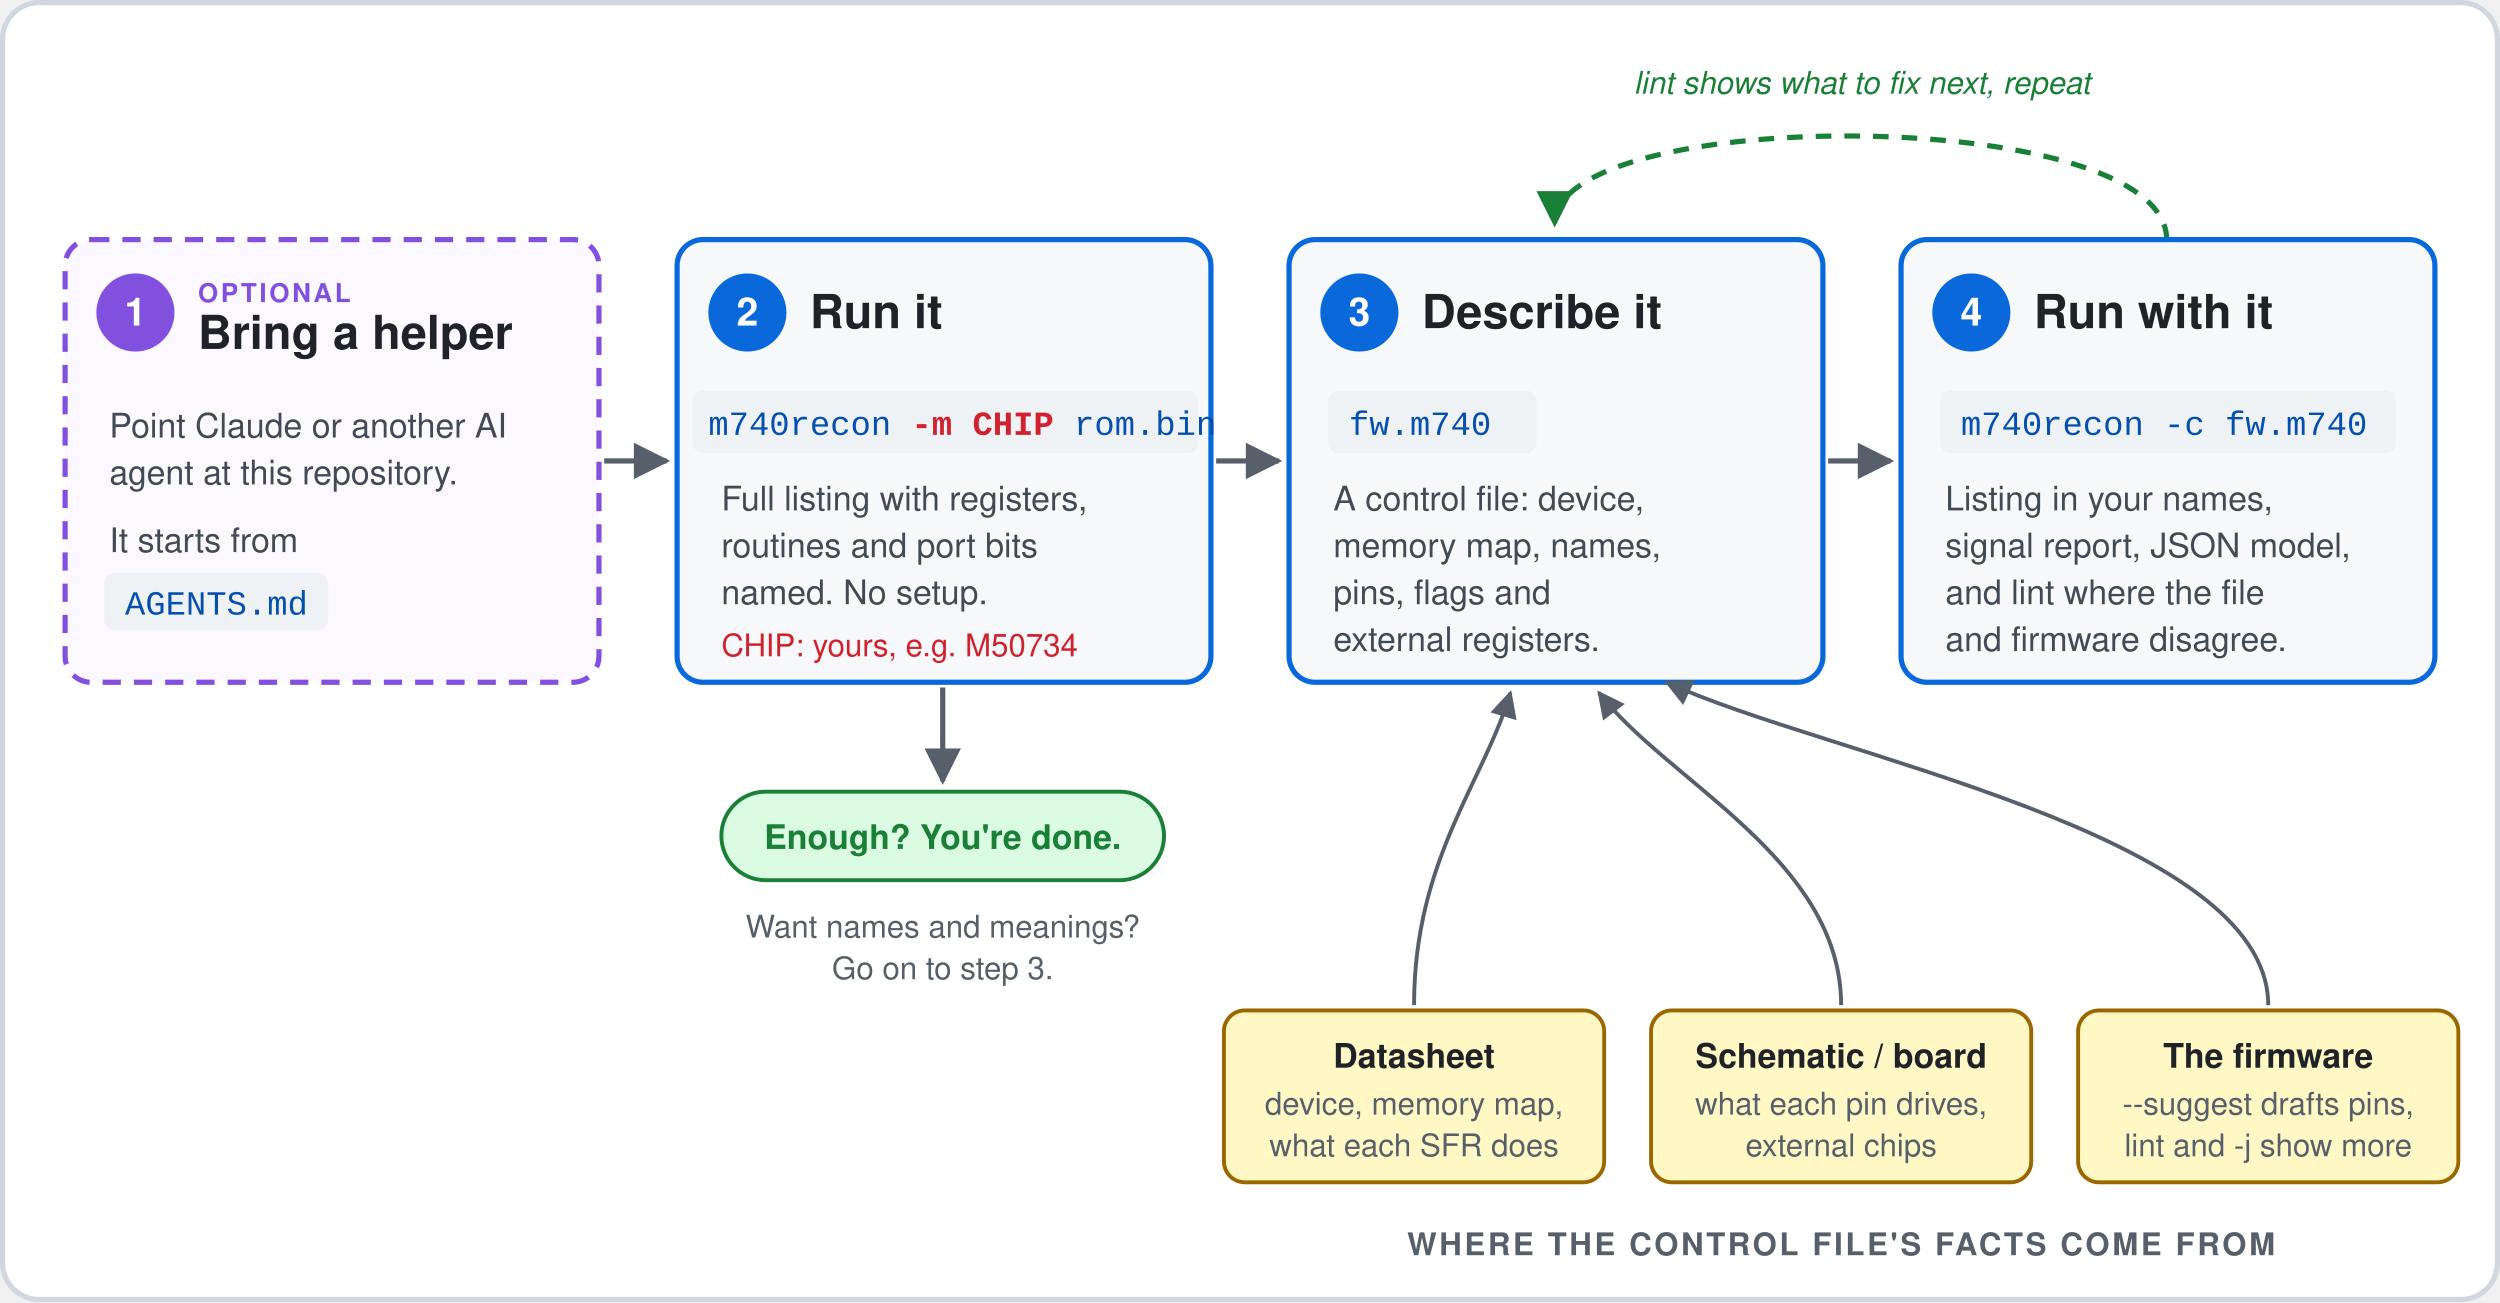
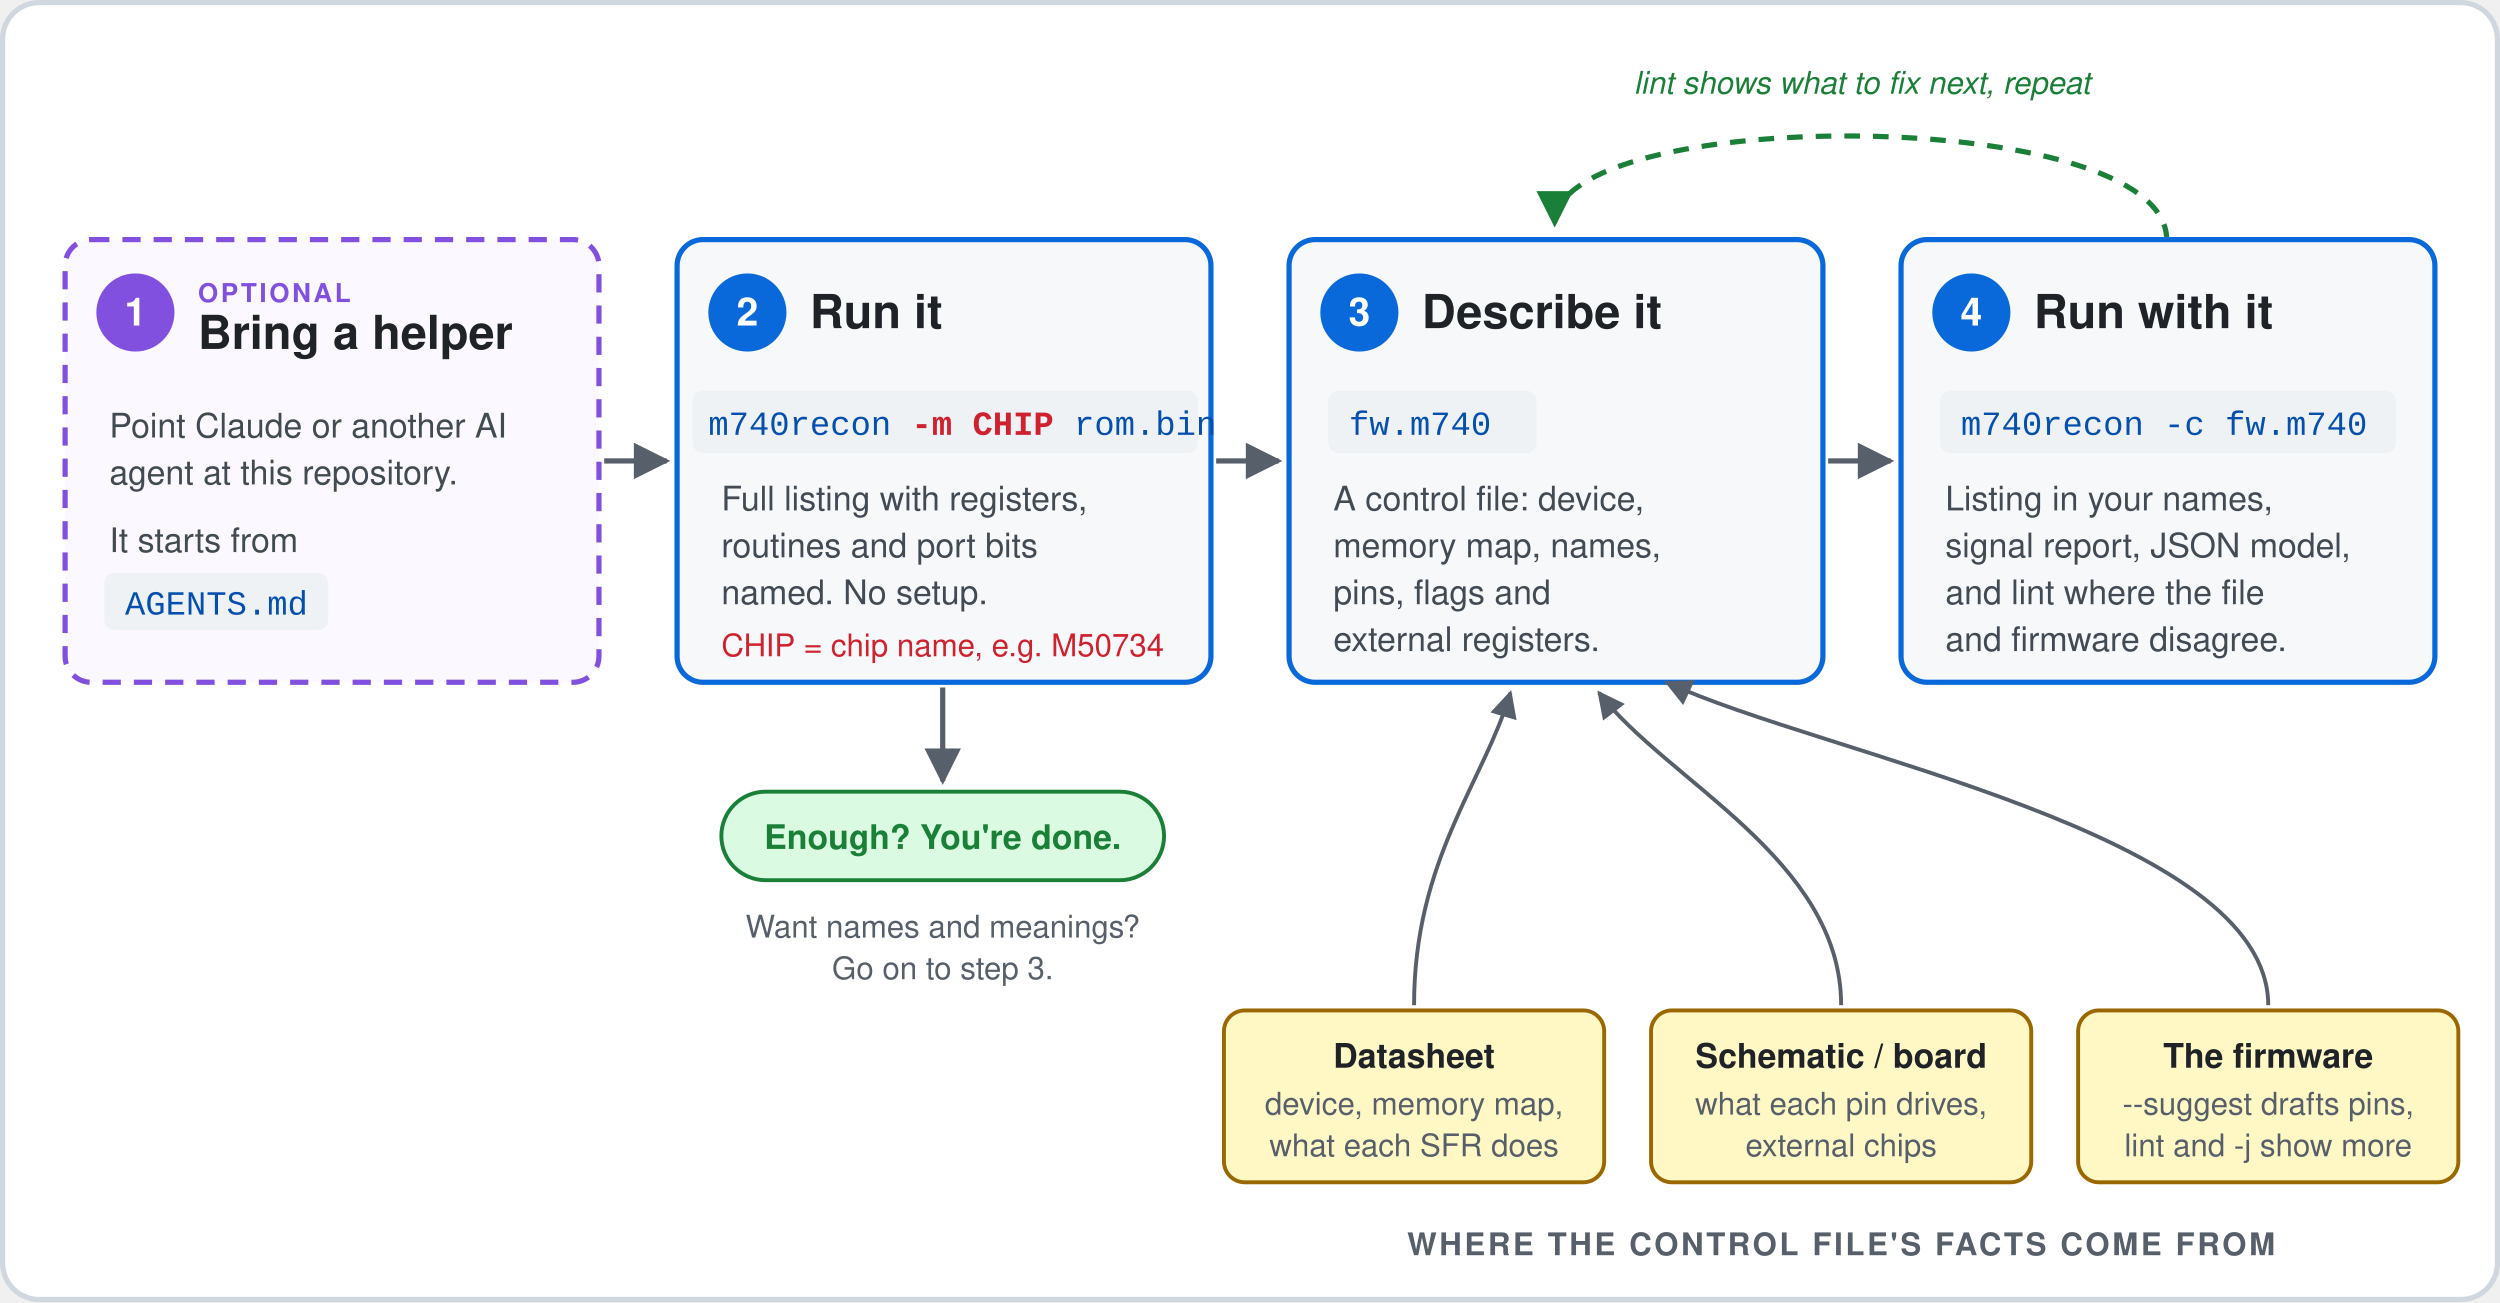
<svg xmlns="http://www.w3.org/2000/svg" viewBox="0 0 960 500" width="960" height="500" role="img" aria-labelledby="t d">
  <defs>
    <marker id="arrow" viewBox="0 0 10 10" refX="9" refY="5" markerWidth="7" markerHeight="7" orient="auto-start-reverse">
      <path d="M0,0 L10,5 L0,10 z" fill="#57606a" />
    </marker>
    <marker id="arrowG" viewBox="0 0 10 10" refX="9" refY="5" markerWidth="7" markerHeight="7" orient="auto-start-reverse">
      <path d="M0,0 L10,5 L0,10 z" fill="#1a7f37" />
    </marker>
    <style>
      text { font-family: -apple-system, "Segoe UI", Helvetica, Arial, sans-serif; fill: #1f2328; }
      .h { font-size: 18px; font-weight: 700; }
      .b { font-size: 13px; fill: #424a53; }
      .s { font-size: 12px; fill: #57606a; }
      .tag { font-size: 10px; font-weight: 700; letter-spacing: 1px; fill: #8250df; }
      .code { font-family: ui-monospace, SFMono-Regular, Consolas, "Liberation Mono", monospace; font-size: 13px; fill: #0550ae; }
      .num { font-size: 15px; font-weight: 700; fill: #ffffff; }
      .src { font-size: 13px; font-weight: 700; }
      .loop { font-size: 12px; font-style: italic; fill: #1a7f37; }
    </style>
  </defs>
  <rect x="1" y="1" width="958" height="498" rx="14" fill="#ffffff" stroke="#d0d7de" stroke-width="2" />
  <path d="M832,92 C832,40 597,40 597,86" fill="none" stroke="#1a7f37" stroke-width="2" stroke-dasharray="6 5" marker-end="url(#arrowG)" />
  <text x="715" y="36" text-anchor="middle" class="loop">lint shows what to fix next, repeat</text>
  <rect x="25" y="92" width="205" height="170" rx="10" fill="#fbf8ff" stroke="#8250df" stroke-width="2" stroke-dasharray="7 5" />
  <circle cx="52" cy="120" r="15" fill="#8250df" />
  <text x="52" y="125" text-anchor="middle" class="num">1</text>
  <text x="76" y="116" class="tag">OPTIONAL</text>
  <text x="76" y="134" class="h">Bring a helper</text>
  <text x="42" y="168" class="b">Point Claude or another AI</text>
  <text x="42" y="186" class="b">agent at this repository.</text>
  <text x="42" y="212" class="b">It starts from</text>
  <rect x="40" y="220" width="86" height="22" rx="4" fill="#eff2f5" />
  <text x="48" y="236" class="code">AGENTS.md</text>
  <rect x="260" y="92" width="205" height="170" rx="10" fill="#f6f8fa" stroke="#0969da" stroke-width="2" />
  <circle cx="287" cy="120" r="15" fill="#0969da" />
  <text x="287" y="125" text-anchor="middle" class="num">2</text>
  <text x="311" y="126" class="h">Run it</text>
  <rect x="266" y="150" width="194" height="24" rx="4" fill="#eff2f5" />
  <text x="272" y="167" class="code">m740recon <tspan style="font-weight:700;fill:#cf222e">-m CHIP</tspan> rom.bin</text>
  <text x="277" y="196" class="b">Full listing with registers,</text>
  <text x="277" y="214" class="b">routines and port bits</text>
  <text x="277" y="232" class="b">named. No setup.</text>
-   <text x="277" y="252" class="s" style="fill:#cf222e">CHIP: yours, e.g. M50734</text>
+   <text x="277" y="252" class="s" style="fill:#cf222e">CHIP = chip name, e.g. M50734</text>
  <rect x="495" y="92" width="205" height="170" rx="10" fill="#f6f8fa" stroke="#0969da" stroke-width="2" />
  <circle cx="522" cy="120" r="15" fill="#0969da" />
  <text x="522" y="125" text-anchor="middle" class="num">3</text>
  <text x="546" y="126" class="h">Describe it</text>
  <rect x="510" y="150" width="80" height="24" rx="4" fill="#eff2f5" />
  <text x="518" y="167" class="code">fw.m740</text>
  <text x="512" y="196" class="b">A control file: device,</text>
  <text x="512" y="214" class="b">memory map, names,</text>
  <text x="512" y="232" class="b">pins, flags and</text>
  <text x="512" y="250" class="b">external registers.</text>
  <rect x="730" y="92" width="205" height="170" rx="10" fill="#f6f8fa" stroke="#0969da" stroke-width="2" />
  <circle cx="757" cy="120" r="15" fill="#0969da" />
  <text x="757" y="125" text-anchor="middle" class="num">4</text>
  <text x="781" y="126" class="h">Run with it</text>
  <rect x="745" y="150" width="175" height="24" rx="4" fill="#eff2f5" />
  <text x="753" y="167" class="code">m740recon -c fw.m740</text>
  <text x="747" y="196" class="b">Listing in your names,</text>
  <text x="747" y="214" class="b">signal report, JSON model,</text>
  <text x="747" y="232" class="b">and lint where the file</text>
  <text x="747" y="250" class="b">and firmware disagree.</text>
  <line x1="232" y1="177" x2="256" y2="177" stroke="#57606a" stroke-width="2" marker-end="url(#arrow)" />
  <line x1="467" y1="177" x2="491" y2="177" stroke="#57606a" stroke-width="2" marker-end="url(#arrow)" />
  <line x1="702" y1="177" x2="726" y2="177" stroke="#57606a" stroke-width="2" marker-end="url(#arrow)" />
  <line x1="362" y1="264" x2="362" y2="300" stroke="#57606a" stroke-width="2" marker-end="url(#arrow)" />
  <rect x="277" y="304" width="170" height="34" rx="17" fill="#dafbe1" stroke="#1a7f37" stroke-width="1.5" />
  <text x="362" y="326" text-anchor="middle" class="b" style="fill:#1a7f37;font-weight:700">Enough? You're done.</text>
  <text x="362" y="360" text-anchor="middle" class="s">Want names and meanings?</text>
  <text x="362" y="376" text-anchor="middle" class="s">Go on to step 3.</text>
  <text x="707" y="482" text-anchor="middle" class="s" style="font-weight:700;letter-spacing:1px">WHERE THE CONTROL FILE'S FACTS COME FROM</text>
  <path d="M543,386 C543,330 570,300 580,266" fill="none" stroke="#57606a" stroke-width="1.5" marker-end="url(#arrow)" />
  <path d="M707,386 C707,330 640,300 614,266" fill="none" stroke="#57606a" stroke-width="1.5" marker-end="url(#arrow)" />
  <path d="M871,386 C871,320 700,290 640,262" fill="none" stroke="#57606a" stroke-width="1.5" marker-end="url(#arrow)" />
  <rect x="470" y="388" width="146" height="66" rx="8" fill="#fff8c5" stroke="#9a6700" stroke-width="1.5" />
  <text x="543" y="410" text-anchor="middle" class="src">Datasheet</text>
  <text x="543" y="428" text-anchor="middle" class="s">device, memory map,</text>
  <text x="543" y="444" text-anchor="middle" class="s">what each SFR does</text>
  <rect x="634" y="388" width="146" height="66" rx="8" fill="#fff8c5" stroke="#9a6700" stroke-width="1.5" />
  <text x="707" y="410" text-anchor="middle" class="src">Schematic / board</text>
  <text x="707" y="428" text-anchor="middle" class="s">what each pin drives,</text>
  <text x="707" y="444" text-anchor="middle" class="s">external chips</text>
  <rect x="798" y="388" width="146" height="66" rx="8" fill="#fff8c5" stroke="#9a6700" stroke-width="1.5" />
  <text x="871" y="410" text-anchor="middle" class="src">The firmware</text>
  <text x="871" y="428" text-anchor="middle" class="s">--suggest drafts pins,</text>
  <text x="871" y="444" text-anchor="middle" class="s">lint and -j show more</text>
</svg>
